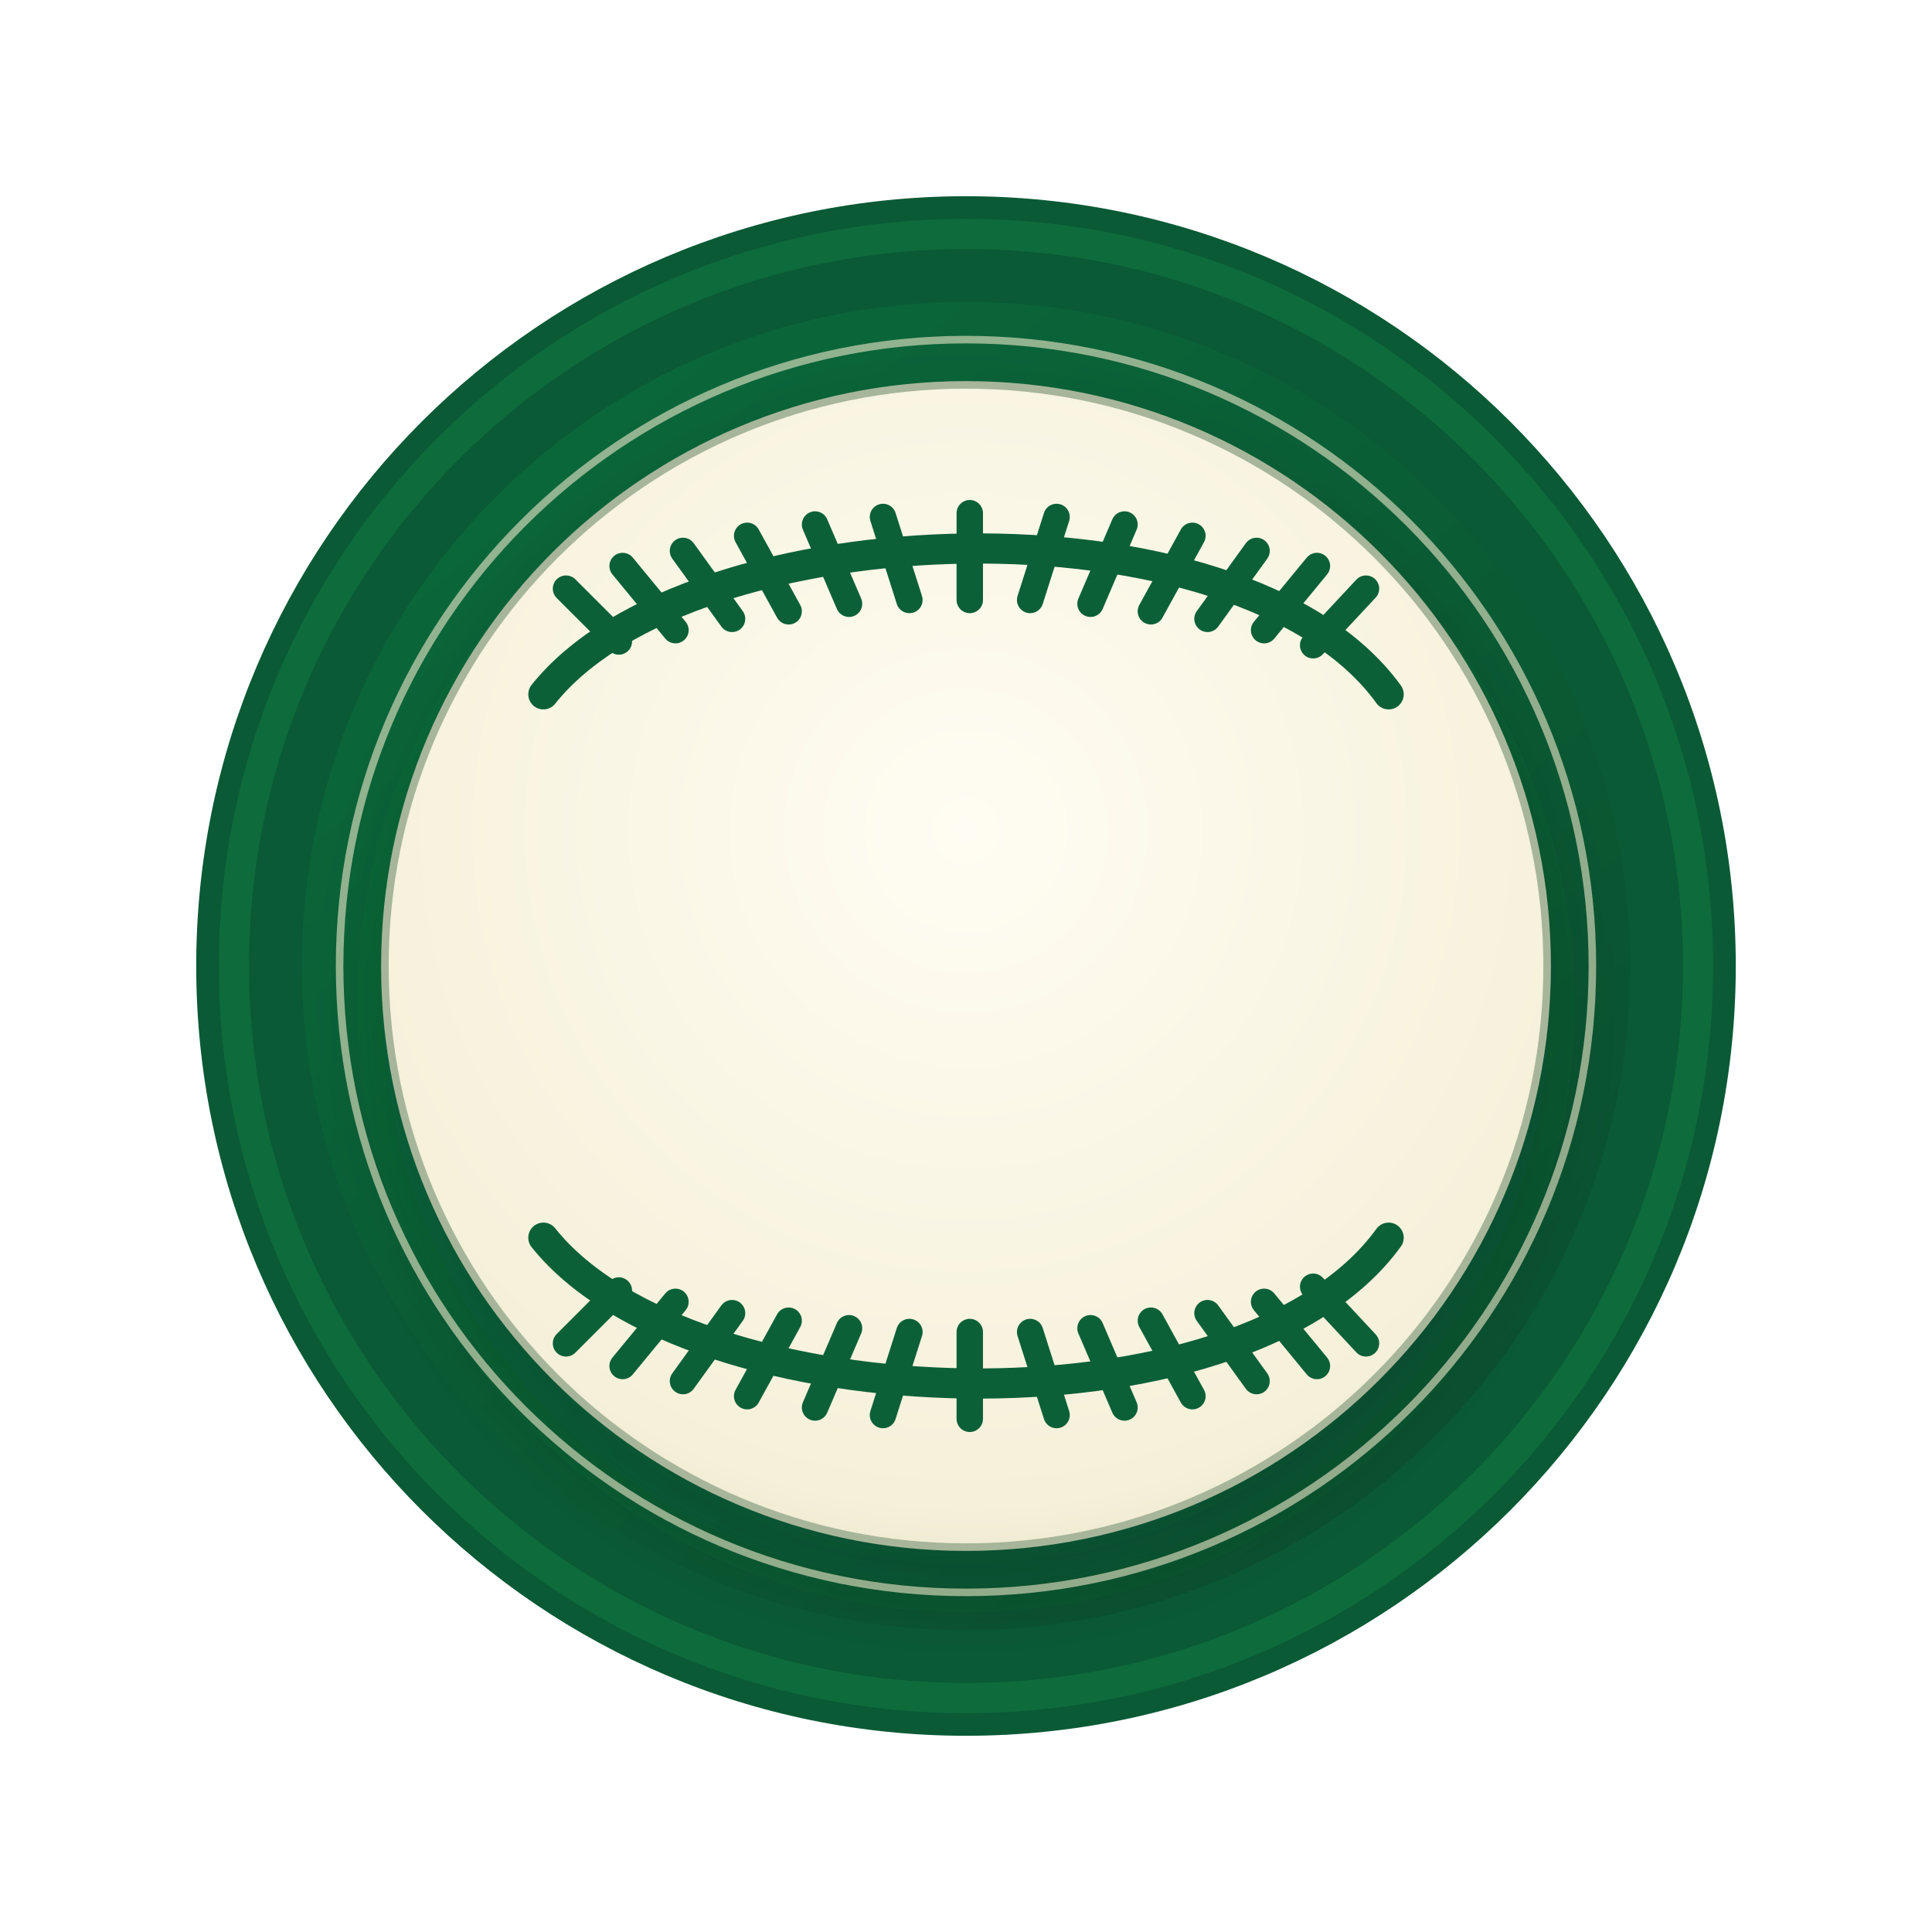
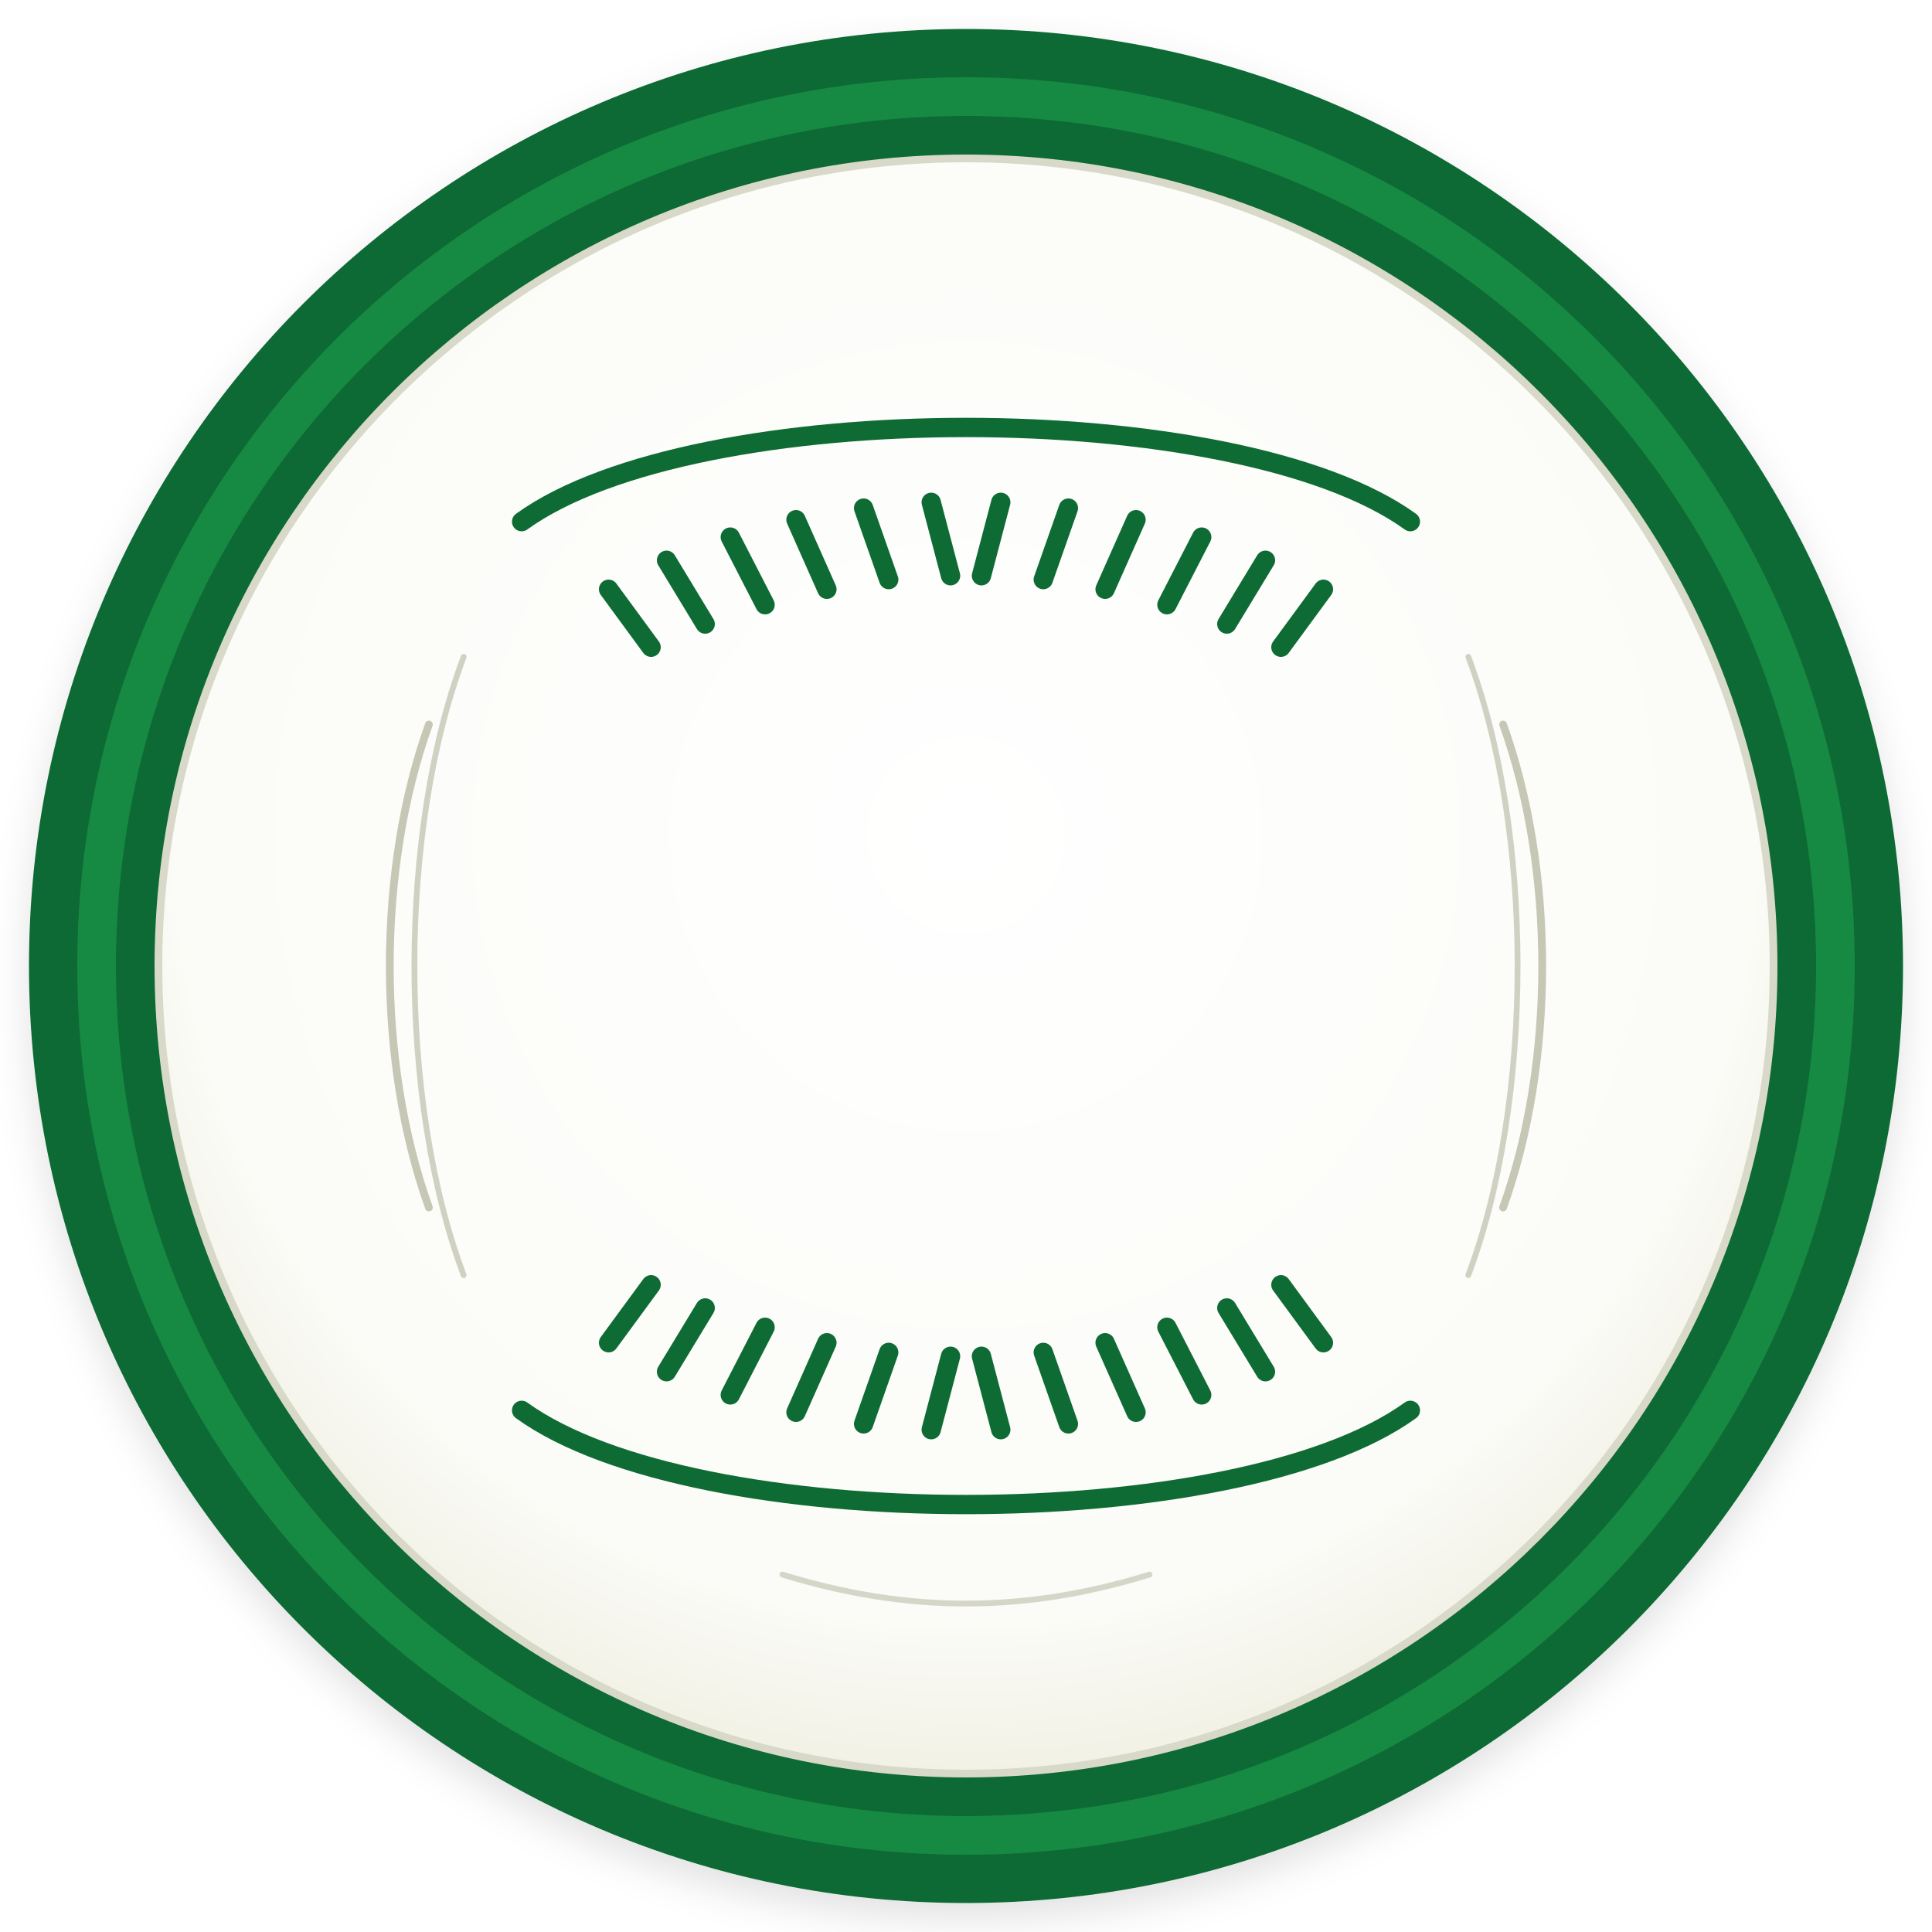
- <svg xmlns="http://www.w3.org/2000/svg" width="512" height="512" viewBox="0 0 512 512" fill="none">
+ <svg xmlns="http://www.w3.org/2000/svg" viewBox="0 0 1000 1000" width="1000" height="1000">
  <defs>
-     <radialGradient id="ballFill" cx="0" cy="0" r="1" gradientUnits="userSpaceOnUse" gradientTransform="translate(256 220) rotate(90) scale(250)">
-       <stop offset="0" stop-color="#FFFDF3" />
-       <stop offset="0.72" stop-color="#F5F0D9" />
-       <stop offset="1" stop-color="#D8D2B6" />
+     <radialGradient id="ballGrad" cx="50%" cy="42%" r="62%">
+       <stop offset="0%" stop-color="#ffffff" />
+       <stop offset="78%" stop-color="#fbfbf7" />
+       <stop offset="100%" stop-color="#ececdc" />
    </radialGradient>
-     <linearGradient id="ringFill" x1="104" y1="72" x2="408" y2="440" gradientUnits="userSpaceOnUse">
-       <stop offset="0" stop-color="#0A6B3B" />
-       <stop offset="1" stop-color="#0A4D2E" />
-     </linearGradient>
-     <filter id="shadow" x="70" y="70" width="372" height="372" filterUnits="userSpaceOnUse" color-interpolation-filters="sRGB">
-       <feDropShadow dx="0" dy="10" stdDeviation="10" flood-color="#083D25" flood-opacity="0.18" />
+     <filter id="softShadow" x="-10%" y="-10%" width="120%" height="120%">
+       <feDropShadow dx="0" dy="8" stdDeviation="10" flood-color="#000000" flood-opacity="0.12" />
    </filter>
  </defs>
-   <circle cx="256" cy="256" r="204" fill="#0A5A35" />
-   <circle cx="256" cy="256" r="194" stroke="#0E6B3C" stroke-width="8" />
-   <circle cx="256" cy="256" r="176" fill="url(#ringFill)" />
-   <g filter="url(#shadow)">
-     <circle cx="256" cy="256" r="154" fill="url(#ballFill)" />
-     <circle cx="256" cy="256" r="154" stroke="#A7B69A" stroke-width="2" />
+   <g filter="url(#softShadow)">
+     <circle cx="500" cy="500" r="485" fill="#0f6b34" />
+     <circle cx="500" cy="500" r="460" fill="#178a42" />
+     <circle cx="500" cy="500" r="440" fill="#0f6b34" />
+     <circle cx="500" cy="500" r="418" fill="url(#ballGrad)" stroke="#d9d9c9" stroke-width="4" />
  </g>
-   <path d="M144 184C183 135 329 130 368 184" stroke="#0C6037" stroke-width="8" stroke-linecap="round" />
-   <path d="M144 328C183 377 329 382 368 328" stroke="#0C6037" stroke-width="8" stroke-linecap="round" />
-   <g stroke="#0C6037" stroke-width="7" stroke-linecap="round">
-     <path d="M164 170L150 156" />
-     <path d="M179 167L165 150" />
-     <path d="M194 164L181 146" />
-     <path d="M209 162L198 142" />
-     <path d="M225 160L216 139" />
-     <path d="M241 159L234 137" />
-     <path d="M257 159L257 136" />
-     <path d="M273 159L280 137" />
-     <path d="M289 160L298 139" />
-     <path d="M305 162L316 142" />
-     <path d="M320 164L333 146" />
-     <path d="M335 167L349 150" />
-     <path d="M348 171L362 156" />
-     <path d="M164 342L150 356" />
-     <path d="M179 345L165 362" />
-     <path d="M194 348L181 366" />
-     <path d="M209 350L198 370" />
-     <path d="M225 352L216 373" />
-     <path d="M241 353L234 375" />
-     <path d="M257 353L257 376" />
-     <path d="M273 353L280 375" />
-     <path d="M289 352L298 373" />
-     <path d="M305 350L316 370" />
-     <path d="M320 348L333 366" />
-     <path d="M335 345L349 362" />
-     <path d="M348 341L362 356" />
+   <path d="M222 375 C195 450, 195 550, 222 625" fill="none" stroke="#bdbdaa" stroke-width="4" stroke-linecap="round" opacity="0.85" />
+   <path d="M240 340 C206 430, 206 570, 240 660" fill="none" stroke="#c7c7b5" stroke-width="3" stroke-linecap="round" opacity="0.8" />
+   <path d="M760 340 C794 430, 794 570, 760 660" fill="none" stroke="#c7c7b5" stroke-width="3" stroke-linecap="round" opacity="0.8" />
+   <path d="M778 375 C805 450, 805 550, 778 625" fill="none" stroke="#bdbdaa" stroke-width="4" stroke-linecap="round" opacity="0.85" />
+   <path d="M405 815 C470 835, 530 835, 595 815" fill="none" stroke="#c9c9b8" stroke-width="3" stroke-linecap="round" opacity="0.75" />
+   <path d="M270 270 C360 205, 640 205, 730 270" fill="none" stroke="#0f6b34" stroke-width="10" stroke-linecap="round" />
+   <path d="M270 730 C360 795, 640 795, 730 730" fill="none" stroke="#0f6b34" stroke-width="10" stroke-linecap="round" />
+   <g stroke="#0f6b34" stroke-width="10" stroke-linecap="round">
+     <path d="M315 305 l22 30" />
+     <path d="M345 290 l20 33" />
+     <path d="M378 278 l18 35" />
+     <path d="M412 269 l16 36" />
+     <path d="M447 263 l13 37" />
+     <path d="M482 260 l10 38" />
+     <path d="M518 260 l-10 38" />
+     <path d="M553 263 l-13 37" />
+     <path d="M588 269 l-16 36" />
+     <path d="M622 278 l-18 35" />
+     <path d="M655 290 l-20 33" />
+     <path d="M685 305 l-22 30" />
  </g>
-   <circle cx="256" cy="256" r="166" stroke="#EDE7C9" stroke-width="2" opacity="0.6" />
+   <g stroke="#0f6b34" stroke-width="10" stroke-linecap="round">
+     <path d="M315 695 l22 -30" />
+     <path d="M345 710 l20 -33" />
+     <path d="M378 722 l18 -35" />
+     <path d="M412 731 l16 -36" />
+     <path d="M447 737 l13 -37" />
+     <path d="M482 740 l10 -38" />
+     <path d="M518 740 l-10 -38" />
+     <path d="M553 737 l-13 -37" />
+     <path d="M588 731 l-16 -36" />
+     <path d="M622 722 l-18 -35" />
+     <path d="M655 710 l-20 -33" />
+     <path d="M685 695 l-22 -30" />
+   </g>
</svg>
